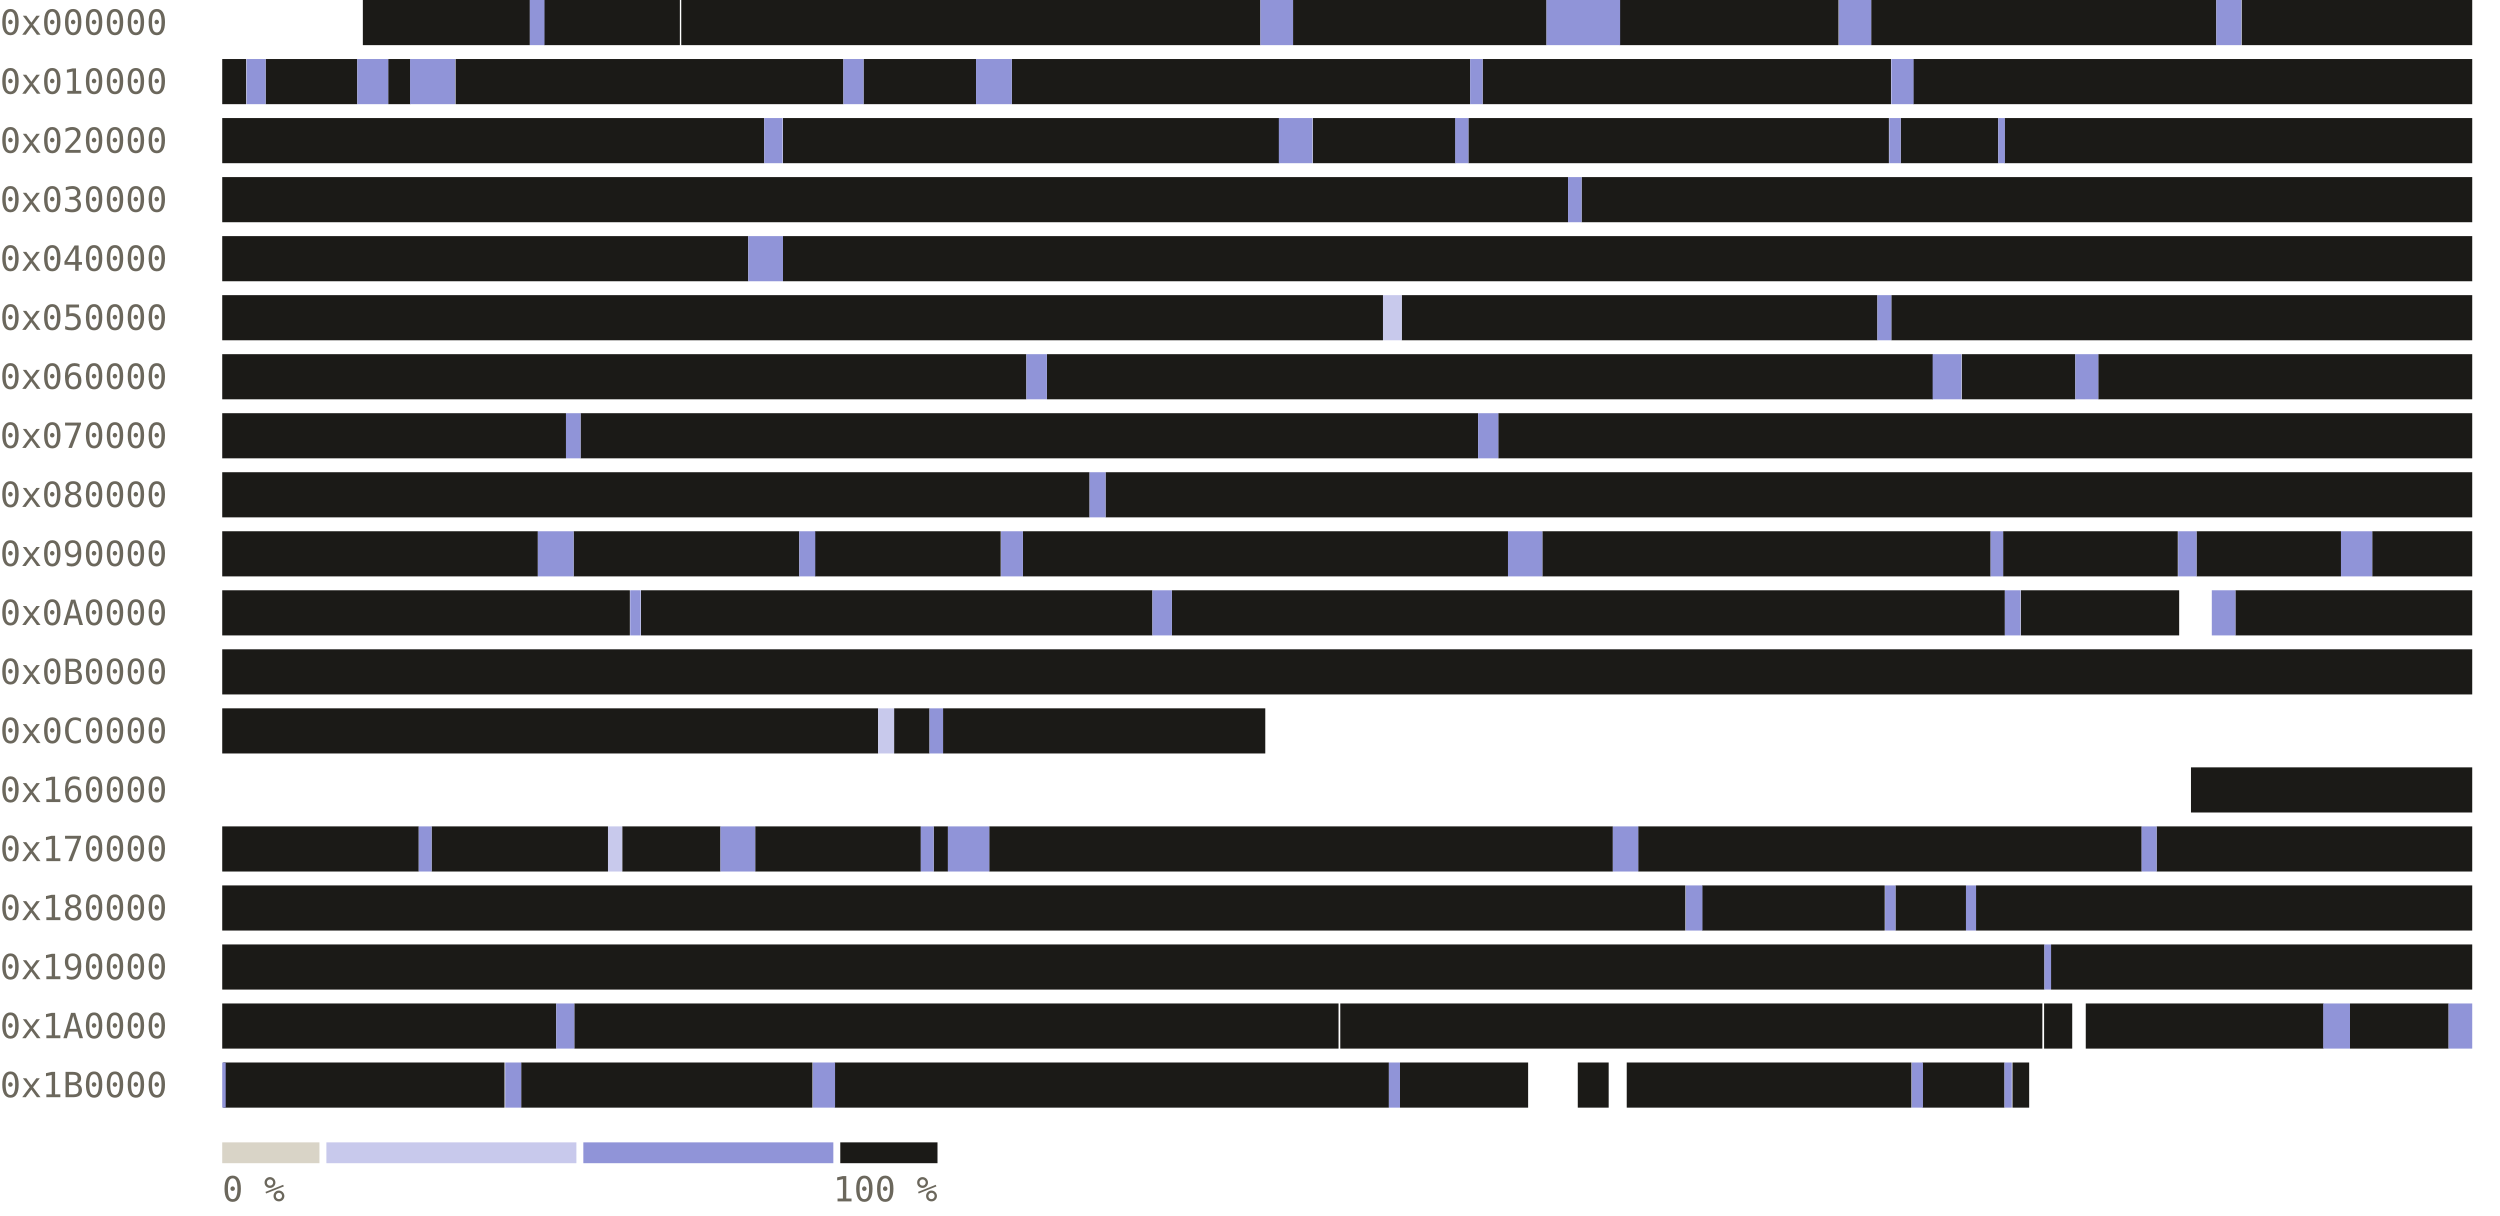
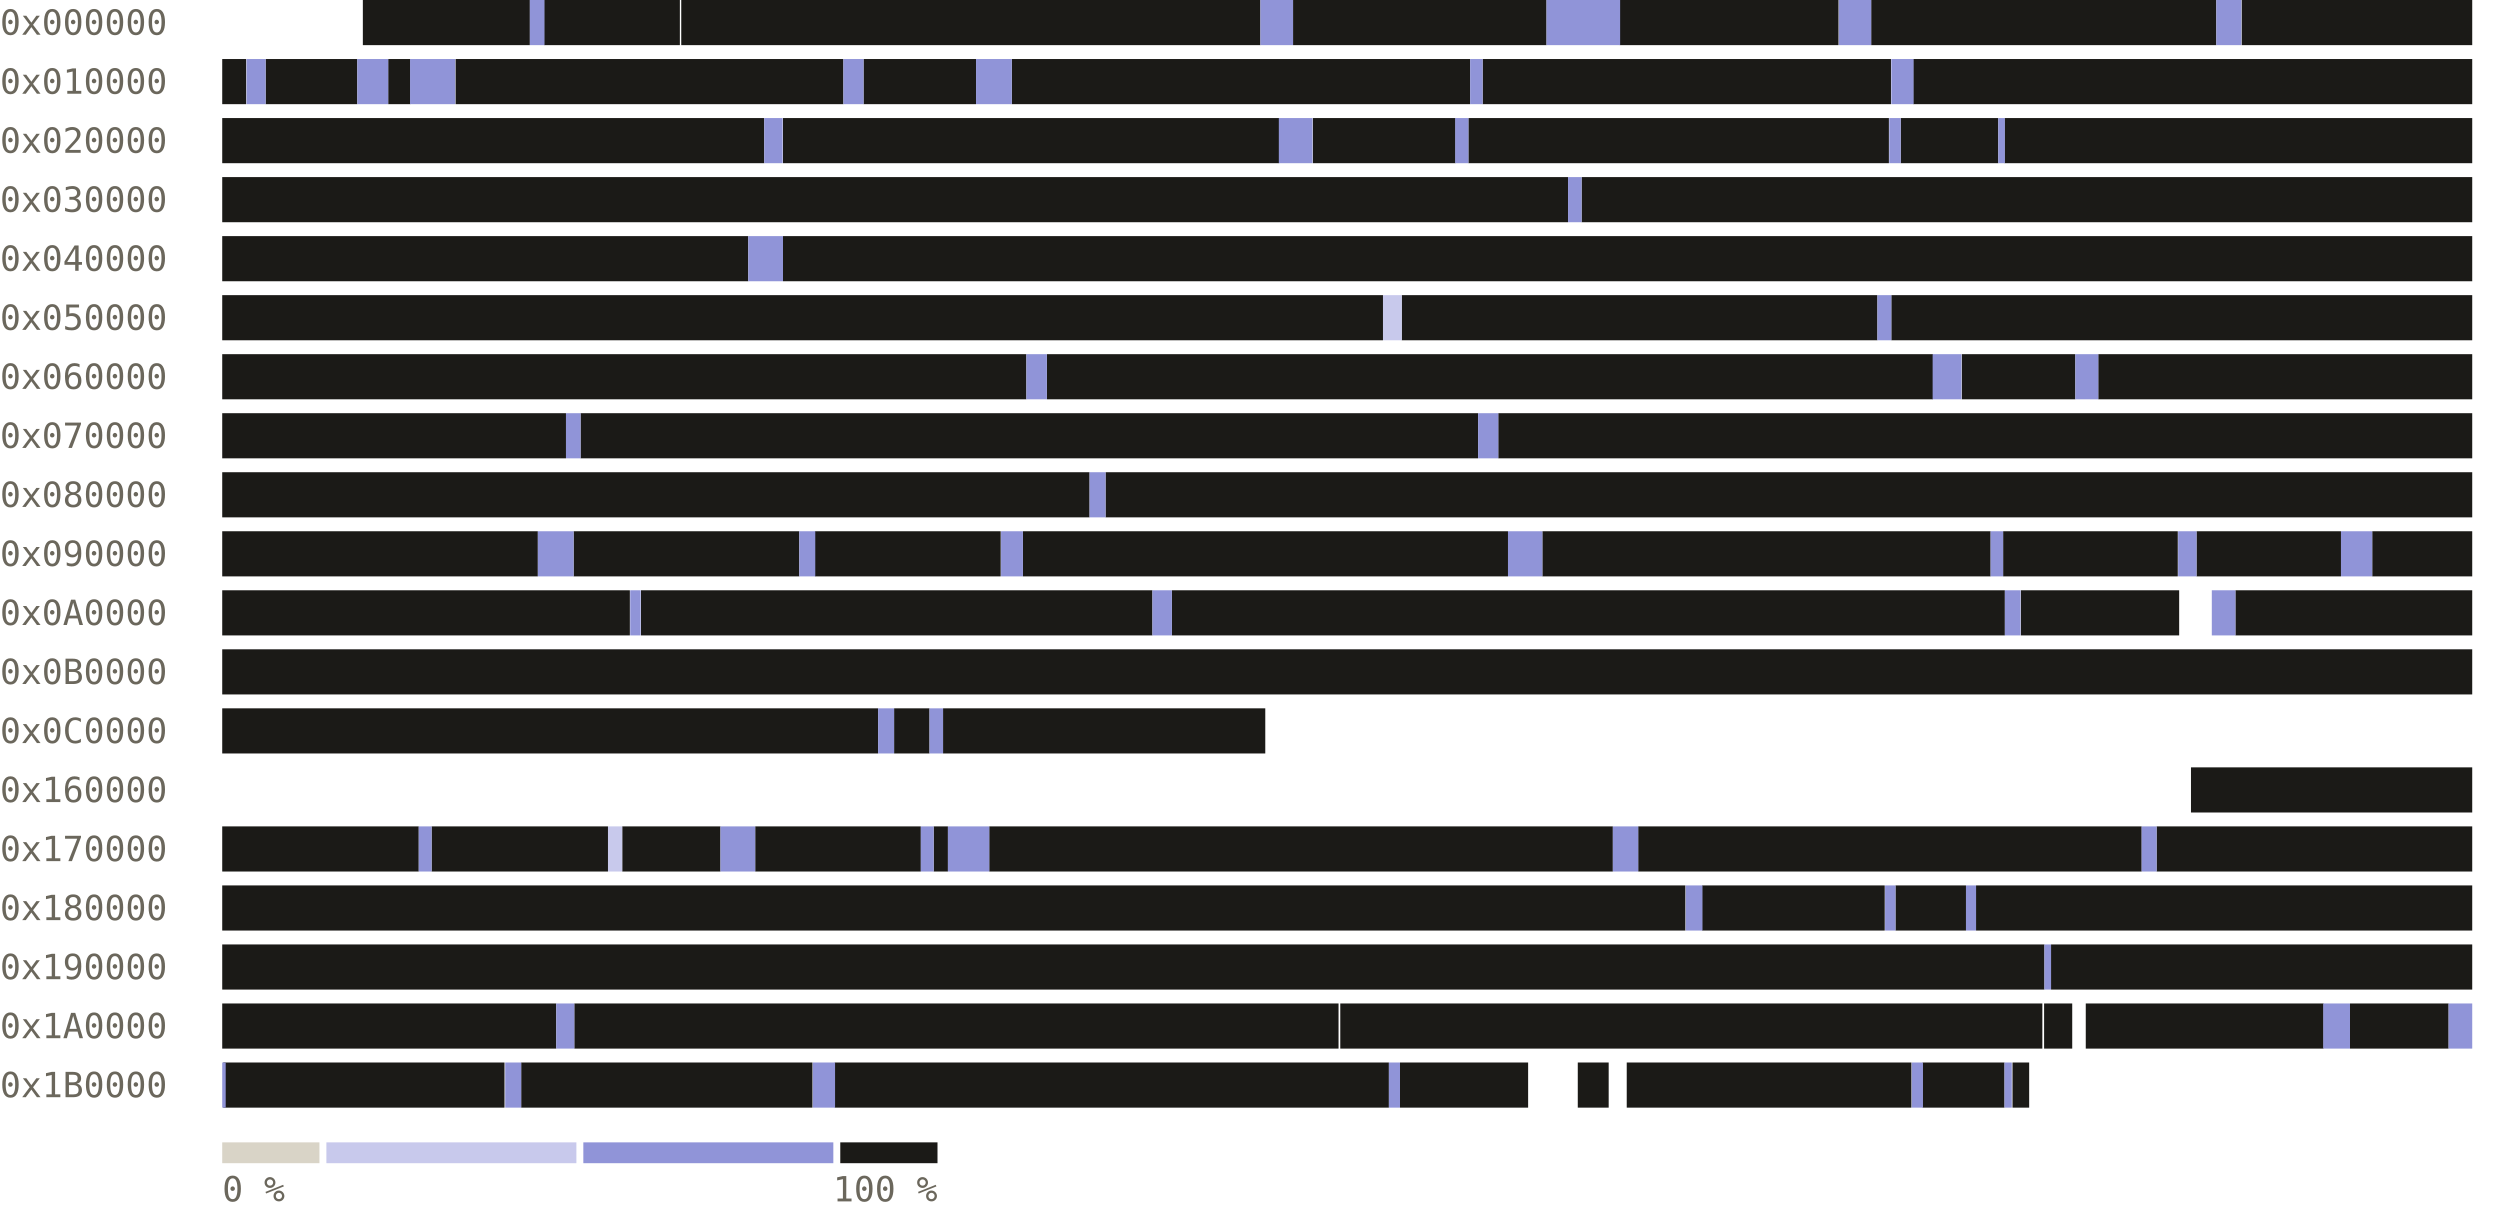
<svg xmlns="http://www.w3.org/2000/svg" viewBox="0 0 720 350" width="720" height="350">
  <style>text{font:10px monospace;fill:#6b675c}.q0{fill:#d9d4c7}.q1{fill:#e3e2f2}.q2{fill:#d6d6ef}.q3{fill:#c8c9ec}.q4{fill:#babce8}.q5{fill:#acafe4}.q6{fill:#9ea2df}.q7{fill:#9094d8}.q8{fill:#8186cf}.q9{fill:#7277c4}.q10{fill:#1b1a17}@media (prefers-color-scheme:dark){text{fill:#a8a293}.q0{fill:#4a463d}.q1{fill:#35375a}.q2{fill:#3c3f66}.q3{fill:#444772}.q4{fill:#4d517f}.q5{fill:#575b8c}.q6{fill:#62669a}.q7{fill:#6e72a8}.q8{fill:#7b7fb6}.q9{fill:#888cc4}.q10{fill:#d6d0bd}}</style>
  <text x="0" y="10">0x000000</text>
  <text x="0" y="27">0x010000</text>
  <text x="0" y="44">0x020000</text>
  <text x="0" y="61">0x030000</text>
  <text x="0" y="78">0x040000</text>
  <text x="0" y="95">0x050000</text>
  <text x="0" y="112">0x060000</text>
  <text x="0" y="129">0x070000</text>
  <text x="0" y="146">0x080000</text>
  <text x="0" y="163">0x090000</text>
  <text x="0" y="180">0x0A0000</text>
  <text x="0" y="197">0x0B0000</text>
  <text x="0" y="214">0x0C0000</text>
  <text x="0" y="231">0x160000</text>
  <text x="0" y="248">0x170000</text>
  <text x="0" y="265">0x180000</text>
  <text x="0" y="282">0x190000</text>
  <text x="0" y="299">0x1A0000</text>
  <text x="0" y="316">0x1B0000</text>
  <path class="q10" d="M104.5 0h48.1v13h-48.1zM156.7 0h39.1v13h-39.1zM196.2 0h166.8v13h-166.8zM372.4 0h73v13h-73zM466.5 0h63v13h-63zM538.9 0h99.4v13h-99.4zM645.6 0h66.4v13h-66.4zM64 17h6.9v13h-6.9zM76.5 17h26.4v13h-26.4zM111.8 17h6.4v13h-6.4zM131.2 17h111.7v13h-111.7zM248.7 17h32.4v13h-32.4zM291.4 17h132v13h-132zM427 17h117.6v13h-117.6zM551 17h161v13h-161zM64 34h156.1v13h-156.1zM225.5 34h142.9v13h-142.9zM378.1 34h41.1v13h-41.1zM422.9 34h121.1v13h-121.1zM547.4 34h28.1v13h-28.1zM577.3 34h134.7v13h-134.7zM64 51h387.6v13h-387.6zM455.5 51h256.5v13h-256.5zM64 68h151.5v13h-151.5zM225.5 68h486.5v13h-486.5zM64 85h334.3v13h-334.3zM403.7 85h137v13h-137zM544.7 85h167.3v13h-167.3zM64 102h231.6v13h-231.6zM301.5 102h255.2v13h-255.2zM565 102h32.7v13h-32.7zM604.3 102h107.7v13h-107.7zM64 119h99v13h-99zM167.2 119h258.5v13h-258.5zM431.5 119h280.5v13h-280.5zM64 136h249.8v13h-249.8zM318.4 136h393.6v13h-393.6zM64 153h90.9v13h-90.9zM165.2 153h65v13h-65zM234.7 153h53.5v13h-53.5zM294.6 153h139.7v13h-139.7zM444.2 153h129.1v13h-129.1zM576.9 153h50.3v13h-50.3zM632.6 153h41.6v13h-41.6zM683.2 153h28.8v13h-28.8zM64 170h117.4v13h-117.4zM184.6 170h147.3v13h-147.3zM337.5 170h239.9v13h-239.9zM582 170h45.6v13h-45.6zM643.8 170h68.2v13h-68.2zM64 187h648v13h-648zM64 204h188.9v13h-188.9zM257.5 204h10.2v13h-10.2zM271.6 204h92.8v13h-92.8zM631 221h81v13h-81zM64 238h56.6v13h-56.6zM124.3 238h50.8v13h-50.8zM179.2 238h28.3v13h-28.3zM217.5 238h47.7v13h-47.7zM268.9 238h4.1v13h-4.1zM284.9 238h179.6v13h-179.6zM471.8 238h145v13h-145zM621.1 238h90.9v13h-90.9zM64 255h421.4v13h-421.4zM490.2 255h52.6v13h-52.6zM545.9 255h20.3v13h-20.3zM569.1 255h142.9v13h-142.9zM64 272h524.8v13h-524.8zM590.7 272h121.3v13h-121.3zM64 289h96.2v13h-96.2zM165.4 289h220.1v13h-220.1zM386 289h202.2v13h-202.2zM588.7 289h8.1v13h-8.1zM600.7 289h68.5v13h-68.5zM676.8 289h28.4v13h-28.4zM64.3 306h81v13h-81zM150.1 306h83.9v13h-83.9zM240.4 306h159.6v13h-159.6zM403.2 306h36.9v13h-36.9zM454.4 306h8.9v13h-8.9zM468.5 306h82v13h-82zM553.7 306h23.6v13h-23.6zM579.6 306h4.8v13h-4.8z" />
-   <path class="q7" d="M152.6 0h4.2v13h-4.2zM363 0h9.4v13h-9.4zM445.4 0h21.2v13h-21.2zM529.6 0h9.3v13h-9.3zM638.3 0h7.2v13h-7.2zM71 17h5.5v13h-5.5zM102.9 17h8.9v13h-8.9zM118.1 17h13v13h-13zM242.9 17h5.8v13h-5.8zM281.1 17h10.3v13h-10.3zM423.4 17h3.6v13h-3.6zM544.7 17h6.4v13h-6.4zM220.1 34h5.3v13h-5.3zM368.3 34h9.7v13h-9.7zM419.1 34h3.8v13h-3.8zM544.1 34h3.3v13h-3.3zM575.5 34h1.9v13h-1.9zM451.6 51h3.9v13h-3.9zM215.5 68h10v13h-10zM540.7 85h4v13h-4zM295.6 102h5.9v13h-5.9zM556.6 102h8.3v13h-8.3zM597.7 102h6.6v13h-6.6zM163 119h4.2v13h-4.2zM425.7 119h5.8v13h-5.8zM313.8 136h4.6v13h-4.6zM154.9 153h10.3v13h-10.3zM230.2 153h4.6v13h-4.6zM288.3 153h6.3v13h-6.3zM434.3 153h9.9v13h-9.9zM573.3 153h3.6v13h-3.6zM627.3 153h5.3v13h-5.3zM674.2 153h9v13h-9zM181.5 170h3v13h-3zM331.9 170h5.6v13h-5.6zM577.4 170h4.5v13h-4.5zM637 170h6.8v13h-6.8zM267.7 204h3.9v13h-3.9zM120.6 238h3.7v13h-3.7zM207.5 238h10v13h-10zM265.2 238h3.7v13h-3.7zM273 238h11.9v13h-11.9zM464.5 238h7.3v13h-7.3zM616.8 238h4.3v13h-4.3zM485.5 255h4.8v13h-4.8zM542.9 255h3v13h-3zM566.2 255h2.9v13h-2.9zM588.8 272h1.9v13h-1.9zM160.2 289h5.2v13h-5.2zM669.1 289h7.7v13h-7.7zM705.2 289h6.8v13h-6.8zM64 306h1v13h-1zM145.5 306h4.6v13h-4.6zM234.1 306h6.4v13h-6.4zM400 306h3.2v13h-3.2zM550.6 306h3.2v13h-3.2zM577.3 306h2.1v13h-2.1z" />
-   <path class="q3" d="M398.3 85h5.4v13h-5.4zM252.9 204h4.6v13h-4.6zM175.1 238h4.1v13h-4.1z" />
+   <path class="q7" d="M152.6 0h4.2v13h-4.2zM363 0h9.4v13h-9.4zM445.4 0h21.2v13h-21.2zM529.6 0h9.3v13h-9.3zM638.3 0h7.2v13h-7.2zM71 17h5.5v13h-5.5zM102.9 17h8.9v13h-8.9zM118.1 17h13v13h-13zM242.9 17h5.8v13h-5.8zM281.1 17h10.3v13h-10.3zM423.4 17h3.6v13h-3.6zM544.7 17h6.4v13h-6.4zM220.1 34h5.3v13h-5.3zM368.3 34h9.7v13h-9.7zM419.1 34h3.8v13h-3.8zM544.1 34h3.3v13h-3.3zM575.5 34h1.9v13h-1.9zM451.6 51h3.9v13h-3.9zM215.5 68h10v13h-10zM540.7 85h4v13h-4zM295.6 102h5.9v13h-5.9zM556.6 102h8.3v13h-8.3zM597.7 102h6.6v13h-6.6zM163 119h4.2v13h-4.2zM425.7 119h5.8v13h-5.8zM313.8 136h4.6v13h-4.6zM154.9 153h10.3v13h-10.3zM230.2 153h4.6v13h-4.6zM288.3 153h6.3v13h-6.3zM434.3 153h9.9v13h-9.9zM573.3 153h3.6v13h-3.6zM627.3 153h5.3v13h-5.3zM674.2 153h9v13h-9zM181.5 170h3v13h-3zM331.9 170h5.6v13h-5.6zM577.4 170h4.5v13h-4.5zM637 170h6.8v13h-6.8zM252.9 204h4.6v13h-4.6zM267.7 204h3.9v13h-3.9zM120.6 238h3.7v13h-3.7zM207.5 238h10v13h-10zM265.2 238h3.7v13h-3.7zM273 238h11.9v13h-11.9zM464.5 238h7.3v13h-7.3zM616.8 238h4.3v13h-4.3zM485.5 255h4.8v13h-4.8zM542.9 255h3v13h-3zM566.2 255h2.9v13h-2.9zM588.8 272h1.9v13h-1.9zM160.2 289h5.2v13h-5.2zM669.1 289h7.7v13h-7.7zM705.2 289h6.8v13h-6.8zM64 306h1v13h-1zM145.5 306h4.6v13h-4.6zM234.1 306h6.4v13h-6.4zM400 306h3.2v13h-3.2zM550.6 306h3.2v13h-3.2zM577.3 306h2.1v13h-2.1z" />
+   <path class="q3" d="M398.3 85h5.4v13h-5.4zM175.1 238h4.1v13h-4.1z" />
  <rect class="q0" x="64" y="329" width="28" height="6" />
  <rect class="q3" x="94" y="329" width="72" height="6" />
  <rect class="q7" x="168" y="329" width="72" height="6" />
  <rect class="q10" x="242" y="329" width="28" height="6" />
  <text x="64" y="346">0 %</text>
  <text x="270" y="346" text-anchor="end">100 %</text>
</svg>
